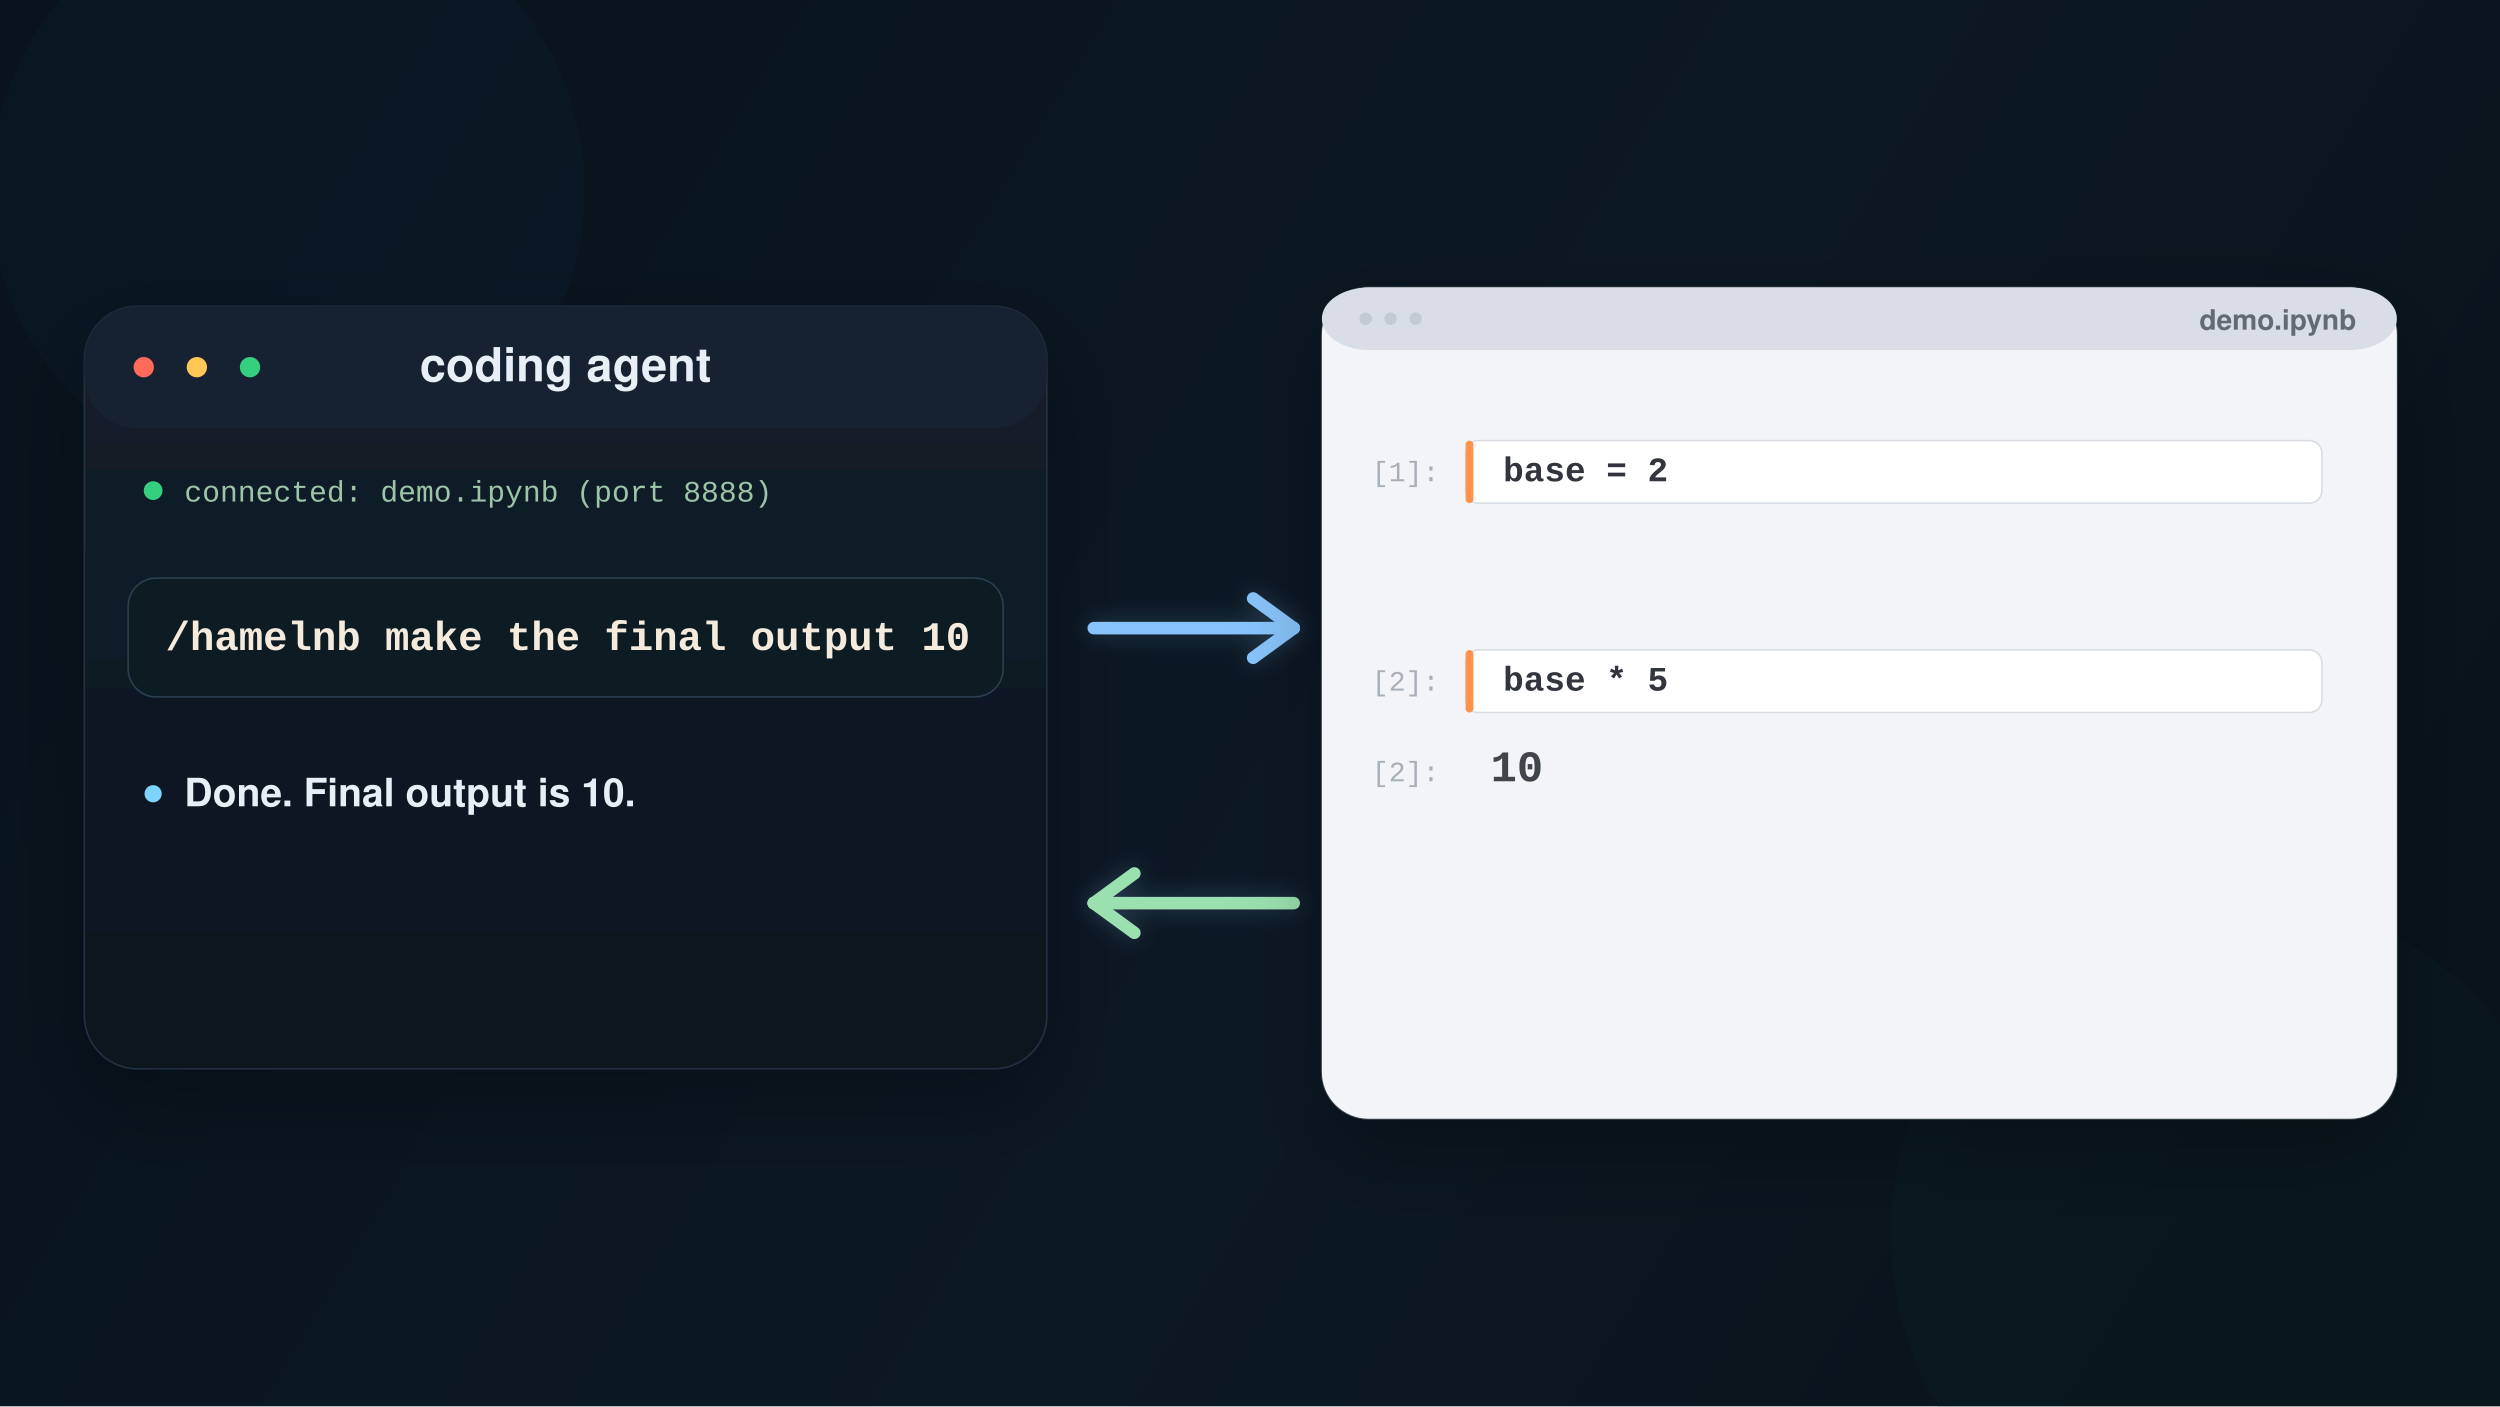
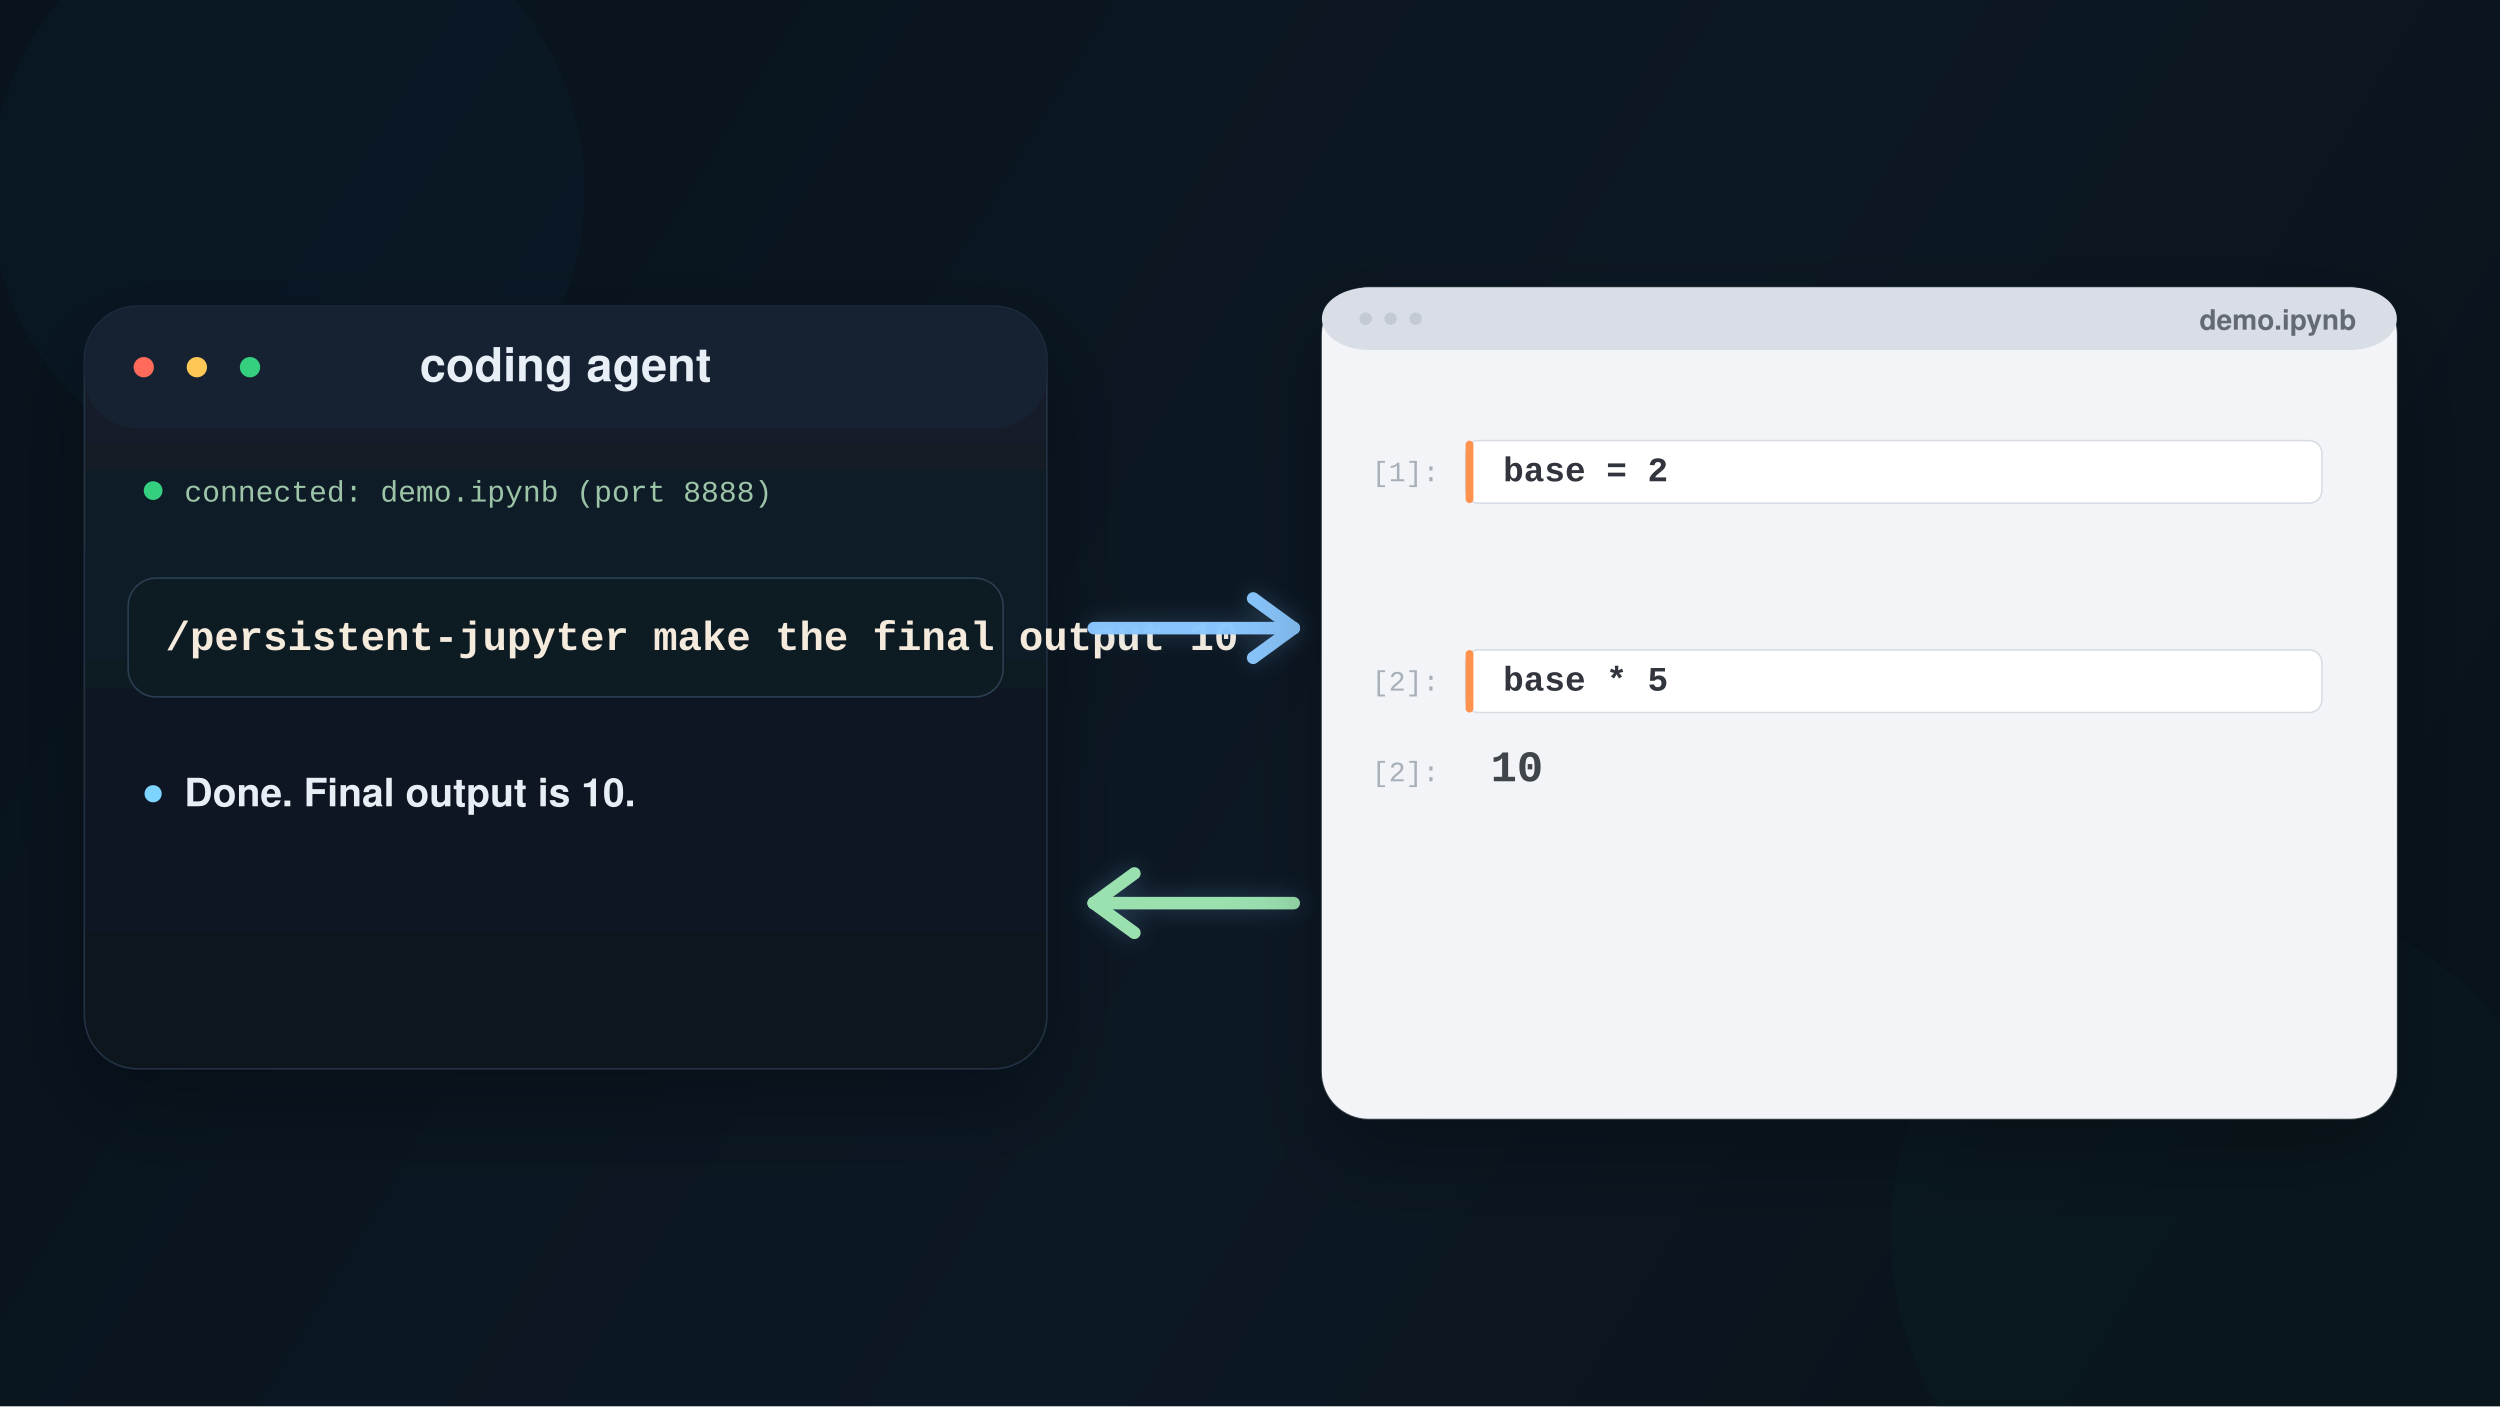
<svg xmlns="http://www.w3.org/2000/svg" width="1600" height="900" viewBox="0 0 1600 900" fill="none">
  <defs>
    <linearGradient id="bg" x1="180" y1="70" x2="1410" y2="820" gradientUnits="userSpaceOnUse">
      <stop stop-color="#08131D" />
      <stop offset="0.58" stop-color="#0C1824" />
      <stop offset="1" stop-color="#09131B" />
    </linearGradient>
    <linearGradient id="agentPanel" x1="0" y1="0" x2="0" y2="1">
      <stop stop-color="#131F2B" />
      <stop offset="1" stop-color="#0C141D" />
    </linearGradient>
    <filter id="shadow" x="-20%" y="-20%" width="140%" height="140%">
      <feDropShadow dx="0" dy="22" stdDeviation="28" flood-color="#000000" flood-opacity="0.28" />
    </filter>
    <filter id="arrowGlow" x="-40%" y="-40%" width="180%" height="180%">
      <feDropShadow dx="0" dy="0" stdDeviation="7" flood-color="#8BC8FF" flood-opacity="0.24" />
    </filter>
    <style>
      .display { font-family: "Avenir Next", "Helvetica Neue", Helvetica, Arial, sans-serif; }
      .mono { font-family: "SFMono-Regular", "Menlo", "Monaco", "Liberation Mono", monospace; }
    </style>
  </defs>
  <rect width="1600" height="900" fill="url(#bg)" />
  <circle cx="184" cy="122" r="190" fill="#12364C" fill-opacity="0.14" />
  <circle cx="1428" cy="790" r="218" fill="#123B30" fill-opacity="0.11" />
  <g filter="url(#shadow)">
    <rect x="54" y="196" width="616" height="488" rx="34" fill="url(#agentPanel)" stroke="#213242" />
    <rect x="54" y="196" width="616" height="78" rx="34" fill="#162433" />
    <circle cx="92" cy="235" r="6.5" fill="#FF6A5A" />
    <circle cx="126" cy="235" r="6.5" fill="#FFC857" />
    <circle cx="160" cy="235" r="6.5" fill="#35D07F" />
    <text x="362" y="244" text-anchor="middle" class="display" fill="#E9EFF6" font-size="30" font-weight="700">coding agent</text>
    <circle cx="98" cy="314" r="6" fill="#35D07F" />
    <text x="118" y="321" class="mono" fill="#9CC5A8" font-size="19">connected: demo.ipynb (port 8888)</text>
    <rect x="82" y="370" width="560" height="76" rx="18" fill="#101A24" stroke="#2A4052" />
-     <text x="106" y="416" class="mono" fill="#F4EBDD" font-size="26" font-weight="700">/hamelnb make the final output 10</text>
+     <text x="106" y="416" class="mono" fill="#F4EBDD" font-size="26" font-weight="700">/persistent-jupyter make the final output 10</text>
    <circle cx="98" cy="508" r="5.5" fill="#7DD5FF" />
    <text x="118" y="516" class="display" fill="#E7EEF5" font-size="25" font-weight="600">Done. Final output is 10.</text>
  </g>
  <g opacity="0.98" filter="url(#arrowGlow)">
    <path d="M700 402H828" stroke="#8BC8FF" stroke-width="8" stroke-linecap="round" />
    <path d="M828 402L802 383" stroke="#8BC8FF" stroke-width="8" stroke-linecap="round" />
    <path d="M828 402L802 421" stroke="#8BC8FF" stroke-width="8" stroke-linecap="round" />
    <path d="M828 578H700" stroke="#9EE5B2" stroke-width="8" stroke-linecap="round" />
    <path d="M700 578L726 559" stroke="#9EE5B2" stroke-width="8" stroke-linecap="round" />
    <path d="M700 578L726 597" stroke="#9EE5B2" stroke-width="8" stroke-linecap="round" />
  </g>
  <g filter="url(#shadow)">
    <rect x="846" y="184" width="688" height="532" rx="30" fill="#F2F4F7" stroke="#FFFFFF" stroke-opacity="0.16" />
    <rect x="846" y="184" width="688" height="40" rx="30" fill="#D9DEE6" />
    <circle cx="874" cy="204" r="4" fill="#C4CAD3" />
    <circle cx="890" cy="204" r="4" fill="#C4CAD3" />
    <circle cx="906" cy="204" r="4" fill="#C4CAD3" />
    <text x="1508" y="211" text-anchor="end" class="display" fill="#636A73" font-size="18" font-weight="600">demo.ipynb</text>
    <text x="878" y="308" class="mono" fill="#A7AFB8" font-size="18">[1]:</text>
    <rect x="938" y="282" width="548" height="40" rx="8" fill="#FFFFFF" stroke="#D7DCE3" />
    <rect x="938" y="282" width="5" height="40" rx="2.5" fill="#FF934E" />
    <text x="962" y="308" class="mono" fill="#30363D" font-size="22" font-weight="700">base = 2</text>
    <text x="878" y="442" class="mono" fill="#A7AFB8" font-size="18">[2]:</text>
    <rect x="938" y="416" width="548" height="40" rx="8" fill="#FFFFFF" stroke="#D7DCE3" />
    <rect x="938" y="416" width="5" height="40" rx="2.5" fill="#FF934E" />
    <text x="962" y="442" class="mono" fill="#30363D" font-size="22" font-weight="700">base * 5</text>
    <text x="878" y="500" class="mono" fill="#A7AFB8" font-size="18">[2]:</text>
    <text x="954" y="500" class="mono" fill="#3F454B" font-size="28" font-weight="700">10</text>
  </g>
</svg>
